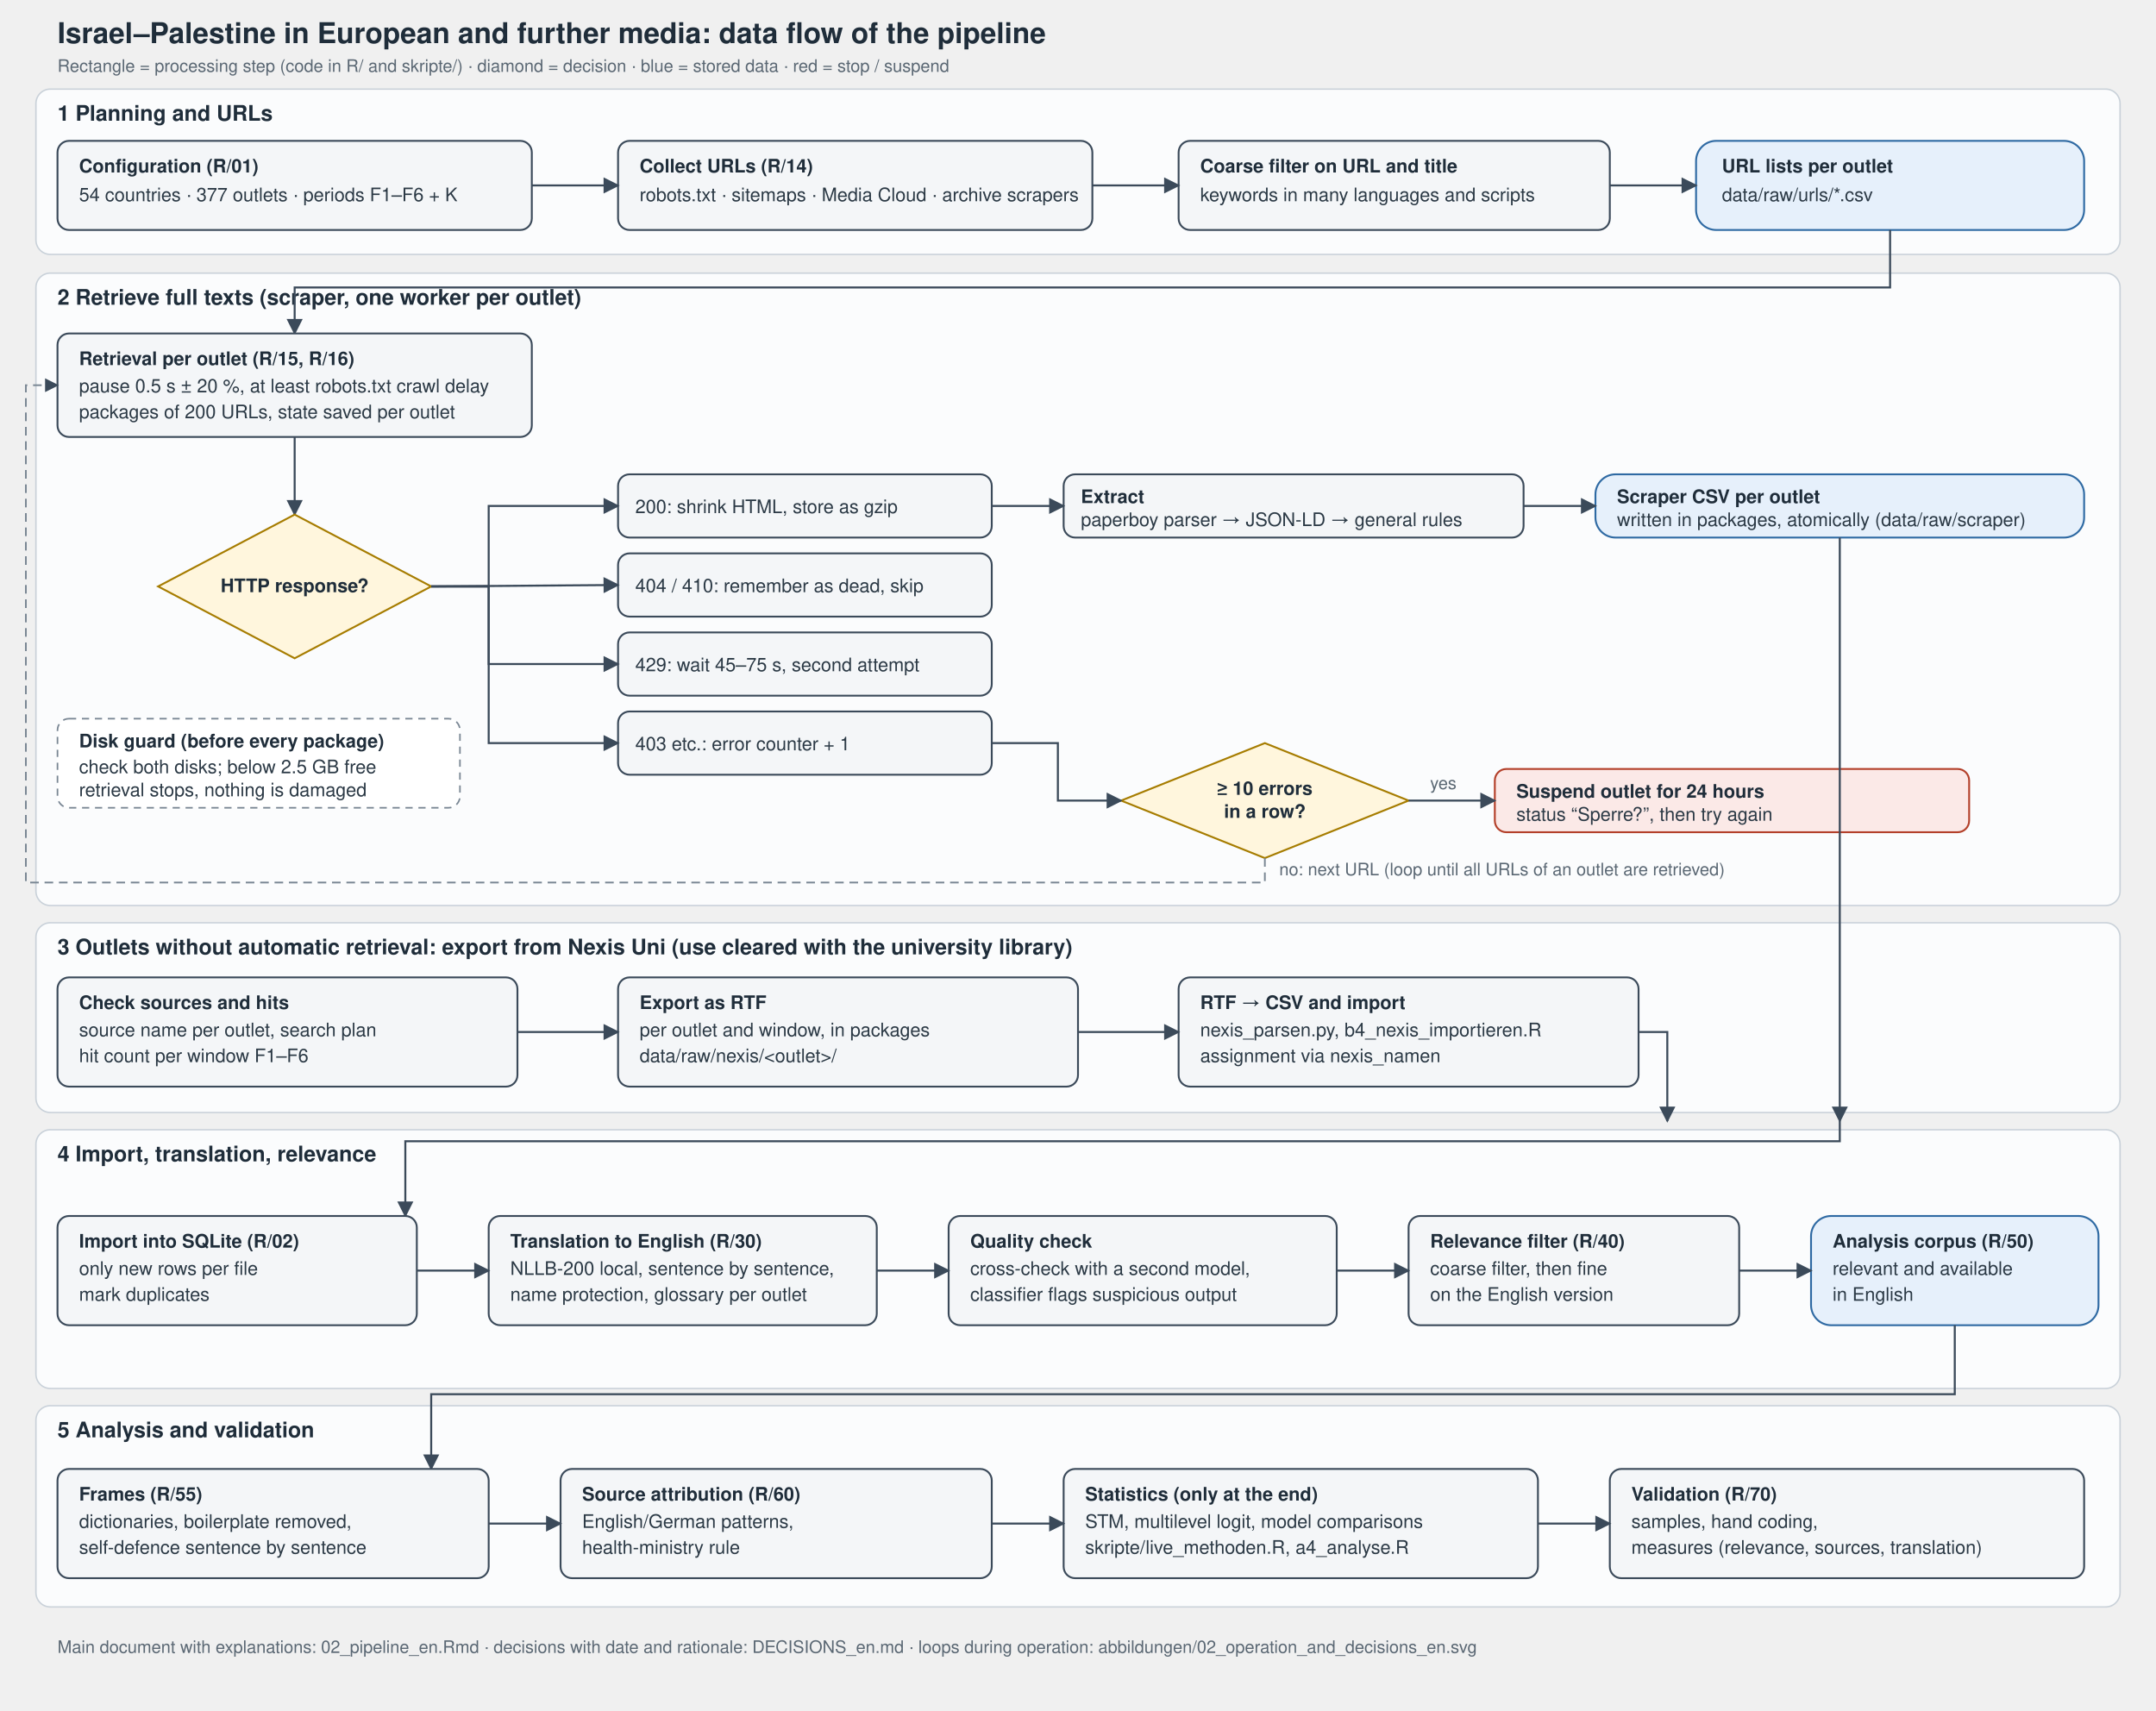
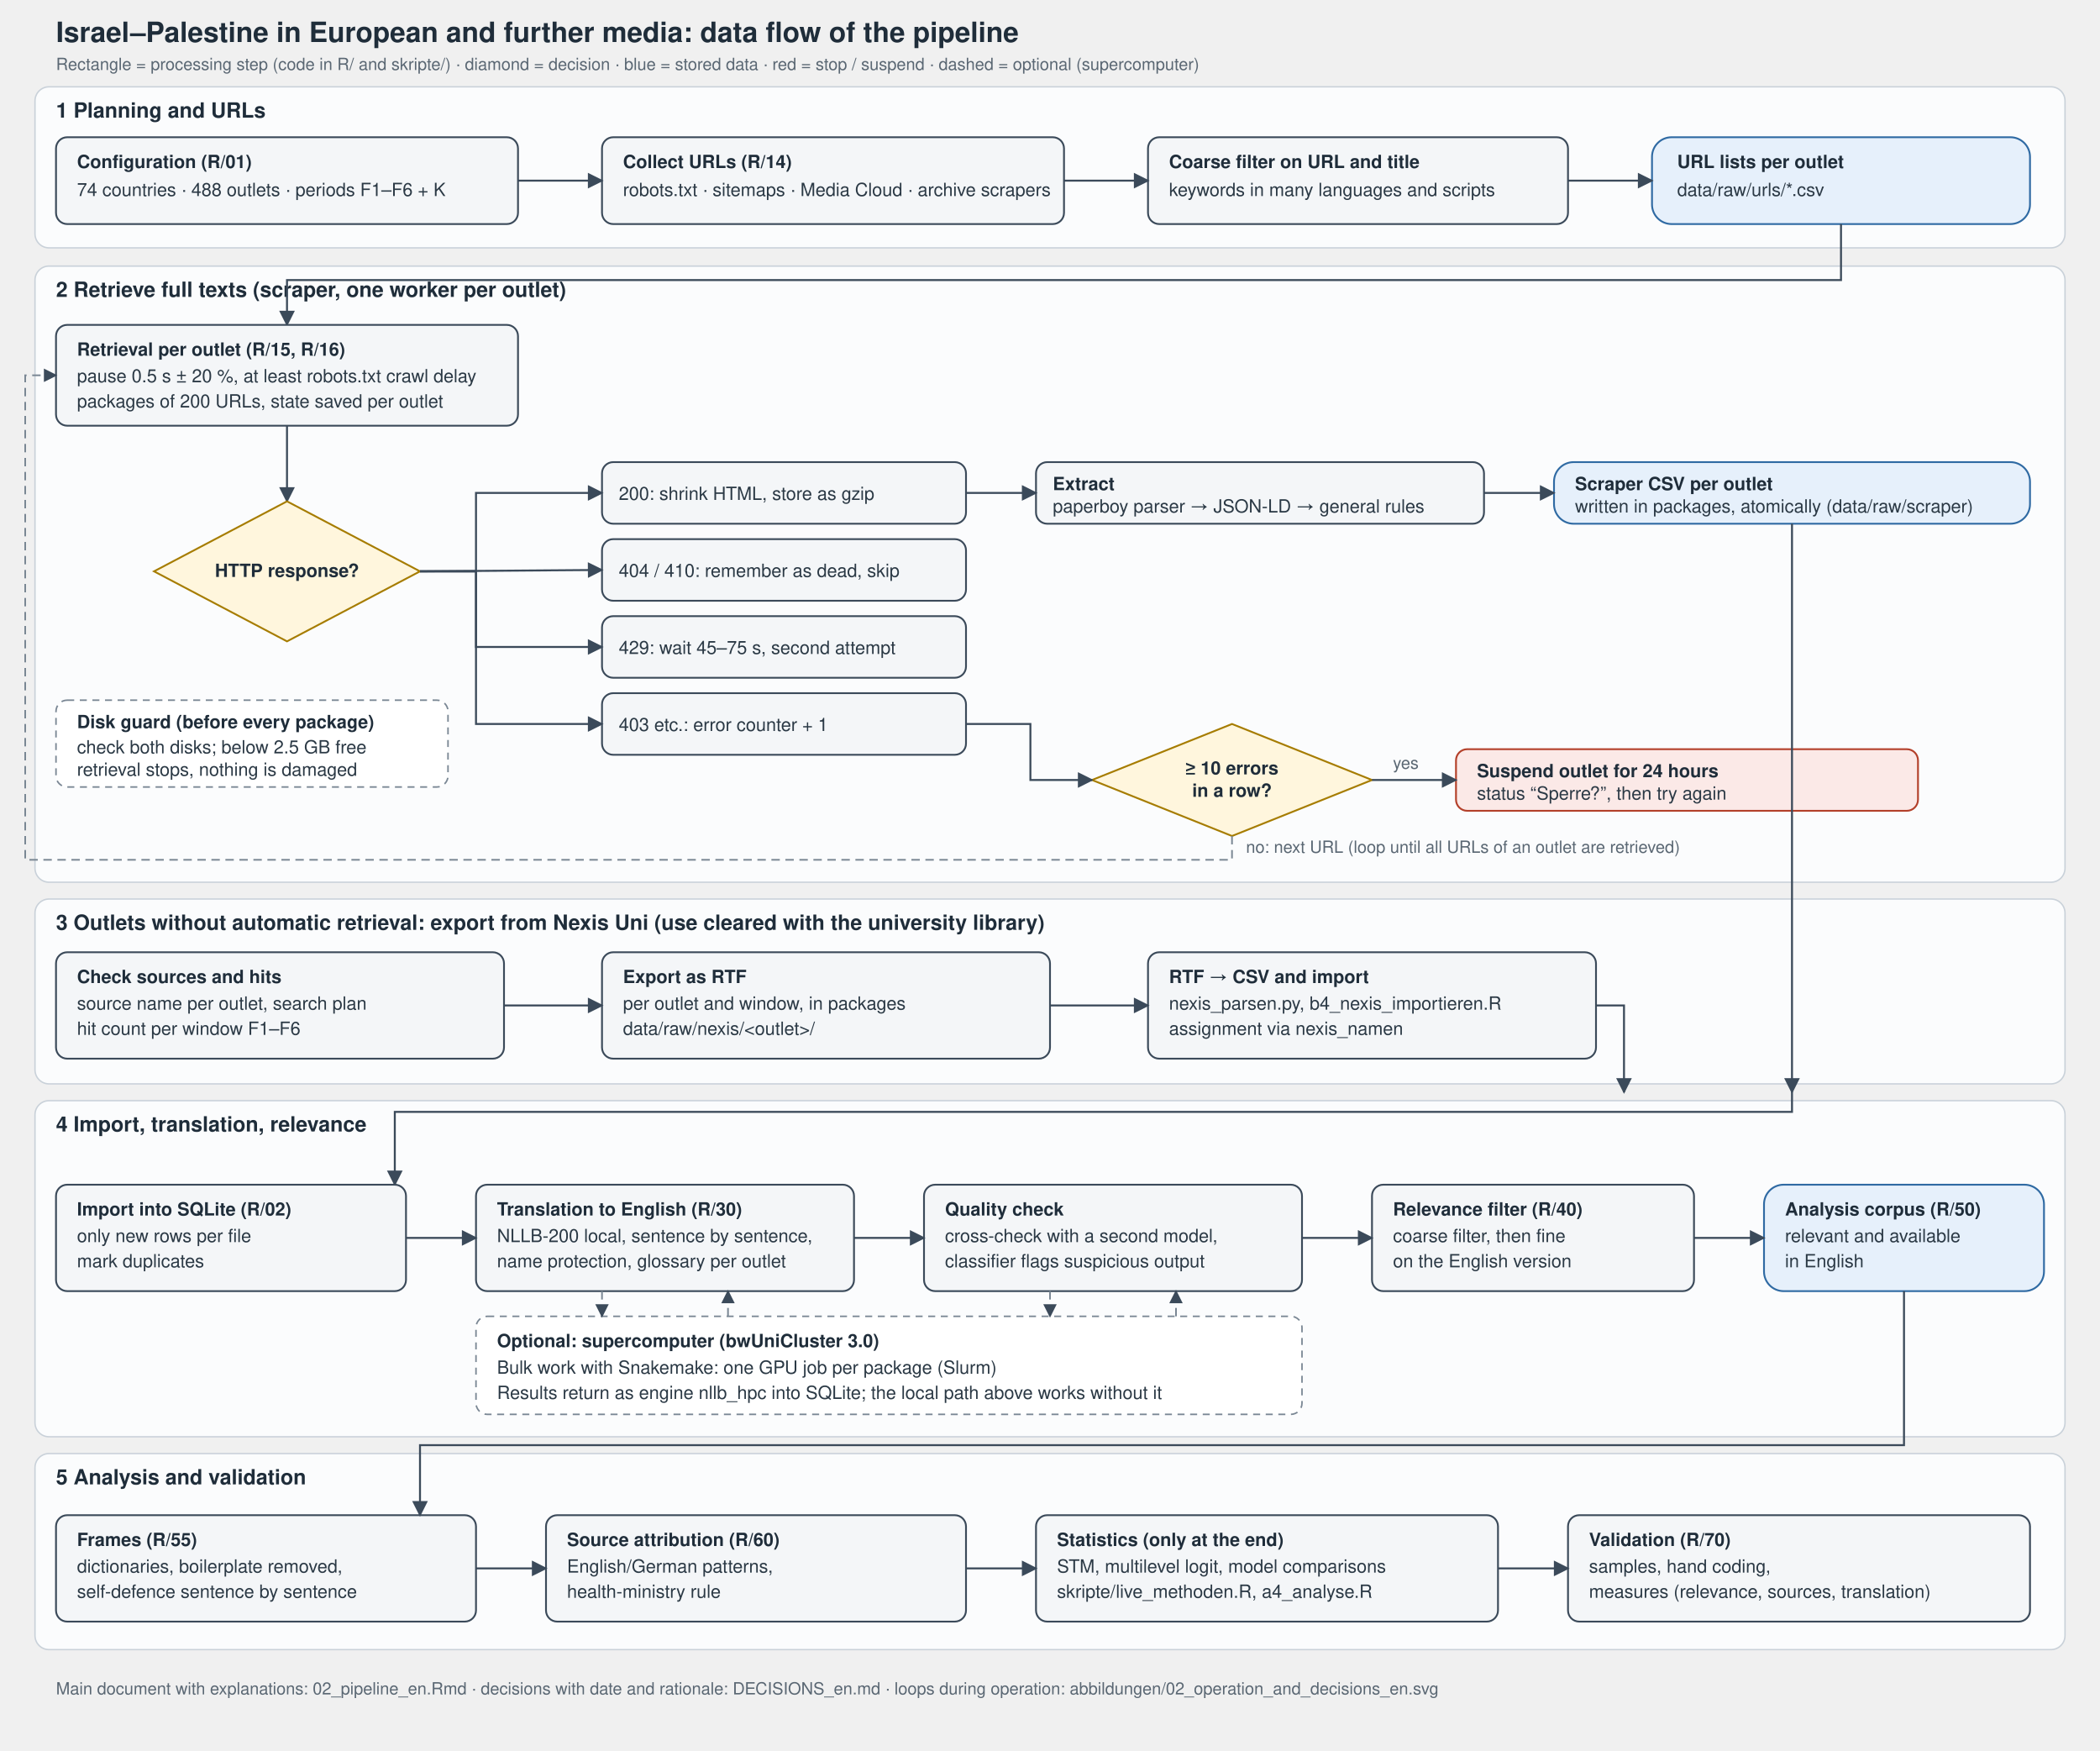
- <svg xmlns="http://www.w3.org/2000/svg" viewBox="0 0 1500 1190" width="1500" height="1190" font-family="Helvetica, Arial, sans-serif" font-size="13">
+ <svg xmlns="http://www.w3.org/2000/svg" viewBox="0 0 1500 1250" width="1500" height="1250" font-family="Helvetica, Arial, sans-serif" font-size="13">
  <defs>
    <marker id="arrow" viewBox="0 0 10 10" refX="9" refY="5" markerWidth="8" markerHeight="8" orient="auto-start-reverse">
      <path d="M0,0 L10,5 L0,10 z" fill="#3b4a5a" />
    </marker>
    <style>
      .box   { fill:#f4f6f8; stroke:#3b4a5a; stroke-width:1.3; rx:8; }
      .data  { fill:#e6f0fb; stroke:#2f6aa3; stroke-width:1.3; rx:14; }
      .dec   { fill:#fff6dd; stroke:#a67c00; stroke-width:1.3; }
      .stop  { fill:#fbe9e7; stroke:#b3402a; stroke-width:1.3; rx:8; }
      .note  { fill:#ffffff; stroke:#7a8794; stroke-width:1.1; stroke-dasharray:5 4; rx:8; }
      .panel { fill:#fbfcfd; stroke:#c9d1d9; stroke-width:1; rx:10; }
      .pt    { font-size:15px; font-weight:bold; fill:#1f2d3a; }
      .b     { font-weight:bold; fill:#1f2d3a; }
      .t     { fill:#2b3945; }
      .l     { font-size:12px; fill:#5a6773; }
      .pf    { fill:none; stroke:#3b4a5a; stroke-width:1.4; marker-end:url(#arrow); }
      .pfs   { fill:none; stroke:#7a8794; stroke-width:1.2; stroke-dasharray:6 4; marker-end:url(#arrow); }
    </style>
  </defs>
  <text x="40" y="30" font-size="20" font-weight="bold" fill="#1f2d3a">Israel–Palestine in European and further media: data flow of the pipeline</text>
-   <text x="40" y="50" class="l">Rectangle = processing step (code in R/ and skripte/) · diamond = decision · blue = stored data · red = stop / suspend</text>
+   <text x="40" y="50" class="l">Rectangle = processing step (code in R/ and skripte/) · diamond = decision · blue = stored data · red = stop / suspend · dashed = optional (supercomputer)</text>
  <rect class="panel" x="25" y="62" width="1450" height="115" />
  <text class="pt" x="40" y="84">1 Planning and URLs</text>
  <rect class="box" x="40" y="98" width="330" height="62" />
  <text class="b" x="55" y="120">Configuration (R/01)</text>
-   <text class="t" x="55" y="140">54 countries · 377 outlets · periods F1–F6 + K</text>
+   <text class="t" x="55" y="140">74 countries · 488 outlets · periods F1–F6 + K</text>
  <rect class="box" x="430" y="98" width="330" height="62" />
  <text class="b" x="445" y="120">Collect URLs (R/14)</text>
  <text class="t" x="445" y="140">robots.txt · sitemaps · Media Cloud · archive scrapers</text>
  <rect class="box" x="820" y="98" width="300" height="62" />
  <text class="b" x="835" y="120">Coarse filter on URL and title</text>
  <text class="t" x="835" y="140">keywords in many languages and scripts</text>
  <rect class="data" x="1180" y="98" width="270" height="62" />
  <text class="b" x="1198" y="120">URL lists per outlet</text>
  <text class="t" x="1198" y="140">data/raw/urls/*.csv</text>
  <path class="pf" d="M370,129 L430,129" />
  <path class="pf" d="M760,129 L820,129" />
  <path class="pf" d="M1120,129 L1180,129" />
  <rect class="panel" x="25" y="190" width="1450" height="440" />
  <text class="pt" x="40" y="212">2 Retrieve full texts (scraper, one worker per outlet)</text>
  <path class="pf" d="M1315,160 L1315,190 L1315,200 L205,200 L205,232" />
  <rect class="box" x="40" y="232" width="330" height="72" />
  <text class="b" x="55" y="254">Retrieval per outlet (R/15, R/16)</text>
  <text class="t" x="55" y="273">pause 0.5 s ± 20 %, at least robots.txt crawl delay</text>
  <text class="t" x="55" y="291">packages of 200 URLs, state saved per outlet</text>
  <path class="pf" d="M205,304 L205,358" />
  <polygon class="dec" points="205,358 300,408 205,458 110,408" />
  <text class="b" x="205" y="412" text-anchor="middle">HTTP response?</text>
  <rect class="box" x="430" y="330" width="260" height="44" />
  <text class="t" x="442" y="357">200: shrink HTML, store as gzip</text>
  <rect class="box" x="430" y="385" width="260" height="44" />
  <text class="t" x="442" y="412">404 / 410: remember as dead, skip</text>
  <rect class="box" x="430" y="440" width="260" height="44" />
  <text class="t" x="442" y="467">429: wait 45–75 s, second attempt</text>
  <rect class="box" x="430" y="495" width="260" height="44" />
  <text class="t" x="442" y="522">403 etc.: error counter + 1</text>
  <path class="pf" d="M300,408 L340,408 L340,352 L430,352" />
  <path class="pf" d="M300,408 L430,407" />
  <path class="pf" d="M300,408 L340,408 L340,462 L430,462" />
  <path class="pf" d="M300,408 L340,408 L340,517 L430,517" />
  <rect class="box" x="740" y="330" width="320" height="44" />
  <text class="b" x="752" y="350">Extract</text>
  <text class="t" x="752" y="366">paperboy parser → JSON-LD → general rules</text>
  <path class="pf" d="M690,352 L740,352" />
  <rect class="data" x="1110" y="330" width="340" height="44" />
  <text class="b" x="1125" y="350">Scraper CSV per outlet</text>
  <text class="t" x="1125" y="366">written in packages, atomically (data/raw/scraper)</text>
  <path class="pf" d="M1060,352 L1110,352" />
  <polygon class="dec" points="880,517 980,557 880,597 780,557" />
  <text class="b" x="880" y="553" text-anchor="middle">≥ 10 errors</text>
  <text class="b" x="880" y="569" text-anchor="middle">in a row?</text>
  <path class="pf" d="M690,517 L736,517 L736,557 L780,557" />
  <rect class="stop" x="1040" y="535" width="330" height="44" />
  <text class="b" x="1055" y="555">Suspend outlet for 24 hours</text>
  <text class="t" x="1055" y="571">status “Sperre?”, then try again</text>
  <path class="pf" d="M980,557 L1040,557" />
  <text class="l" x="995" y="549">yes</text>
  <path class="pfs" d="M880,597 L880,614 L18,614 L18,268 L40,268" />
  <text class="l" x="890" y="609">no: next URL (loop until all URLs of an outlet are retrieved)</text>
  <rect class="note" x="40" y="500" width="280" height="62" />
  <text class="b" x="55" y="520">Disk guard (before every package)</text>
  <text class="t" x="55" y="538">check both disks; below 2.5 GB free</text>
  <text class="t" x="55" y="554">retrieval stops, nothing is damaged</text>
  <rect class="panel" x="25" y="642" width="1450" height="132" />
  <text class="pt" x="40" y="664">3 Outlets without automatic retrieval: export from Nexis Uni (use cleared with the university library)</text>
  <rect class="box" x="40" y="680" width="320" height="76" />
  <text class="b" x="55" y="702">Check sources and hits</text>
  <text class="t" x="55" y="721">source name per outlet, search plan</text>
  <text class="t" x="55" y="739">hit count per window F1–F6</text>
  <rect class="box" x="430" y="680" width="320" height="76" />
  <text class="b" x="445" y="702">Export as RTF</text>
  <text class="t" x="445" y="721">per outlet and window, in packages</text>
  <text class="t" x="445" y="739">data/raw/nexis/&lt;outlet&gt;/</text>
  <rect class="box" x="820" y="680" width="320" height="76" />
  <text class="b" x="835" y="702">RTF → CSV and import</text>
  <text class="t" x="835" y="721">nexis_parsen.py, b4_nexis_importieren.R</text>
  <text class="t" x="835" y="739">assignment via nexis_namen</text>
  <path class="pf" d="M360,718 L430,718" />
  <path class="pf" d="M750,718 L820,718" />
-   <rect class="panel" x="25" y="786" width="1450" height="180" />
+   <rect class="panel" x="25" y="786" width="1450" height="240" />
  <text class="pt" x="40" y="808">4 Import, translation, relevance</text>
  <path class="pf" d="M1280,374 L1280,780" />
  <path class="pf" d="M1140,718 L1160,718 L1160,780" />
  <path class="pf" d="M1280,780 L1280,794 L282,794 L282,846" />
  <rect class="box" x="40" y="846" width="250" height="76" />
  <text class="b" x="55" y="868">Import into SQLite (R/02)</text>
  <text class="t" x="55" y="887">only new rows per file</text>
  <text class="t" x="55" y="905">mark duplicates</text>
  <rect class="box" x="340" y="846" width="270" height="76" />
  <text class="b" x="355" y="868">Translation to English (R/30)</text>
  <text class="t" x="355" y="887">NLLB-200 local, sentence by sentence,</text>
  <text class="t" x="355" y="905">name protection, glossary per outlet</text>
  <rect class="box" x="660" y="846" width="270" height="76" />
  <text class="b" x="675" y="868">Quality check</text>
  <text class="t" x="675" y="887">cross-check with a second model,</text>
  <text class="t" x="675" y="905">classifier flags suspicious output</text>
  <rect class="box" x="980" y="846" width="230" height="76" />
  <text class="b" x="995" y="868">Relevance filter (R/40)</text>
  <text class="t" x="995" y="887">coarse filter, then fine</text>
  <text class="t" x="995" y="905">on the English version</text>
  <rect class="data" x="1260" y="846" width="200" height="76" />
  <text class="b" x="1275" y="868">Analysis corpus (R/50)</text>
  <text class="t" x="1275" y="887">relevant and available</text>
  <text class="t" x="1275" y="905">in English</text>
  <path class="pf" d="M290,884 L340,884" />
  <path class="pf" d="M610,884 L660,884" />
  <path class="pf" d="M930,884 L980,884" />
  <path class="pf" d="M1210,884 L1260,884" />
-   <rect class="panel" x="25" y="978" width="1450" height="140" />
-   <text class="pt" x="40" y="1000">5 Analysis and validation</text>
-   <path class="pf" d="M1360,922 L1360,970 L300,970 L300,1022" />
-   <rect class="box" x="40" y="1022" width="300" height="76" />
-   <text class="b" x="55" y="1044">Frames (R/55)</text>
-   <text class="t" x="55" y="1063">dictionaries, boilerplate removed,</text>
-   <text class="t" x="55" y="1081">self-defence sentence by sentence</text>
-   <rect class="box" x="390" y="1022" width="300" height="76" />
-   <text class="b" x="405" y="1044">Source attribution (R/60)</text>
-   <text class="t" x="405" y="1063">English/German patterns,</text>
-   <text class="t" x="405" y="1081">health-ministry rule</text>
-   <rect class="box" x="740" y="1022" width="330" height="76" />
-   <text class="b" x="755" y="1044">Statistics (only at the end)</text>
-   <text class="t" x="755" y="1063">STM, multilevel logit, model comparisons</text>
-   <text class="t" x="755" y="1081">skripte/live_methoden.R, a4_analyse.R</text>
-   <rect class="box" x="1120" y="1022" width="330" height="76" />
-   <text class="b" x="1135" y="1044">Validation (R/70)</text>
-   <text class="t" x="1135" y="1063">samples, hand coding,</text>
-   <text class="t" x="1135" y="1081">measures (relevance, sources, translation)</text>
-   <path class="pf" d="M340,1060 L390,1060" />
-   <path class="pf" d="M690,1060 L740,1060" />
-   <path class="pf" d="M1070,1060 L1120,1060" />
-   <text x="40" y="1150" class="l">Main document with explanations: 02_pipeline_en.Rmd · decisions with date and rationale: DECISIONS_en.md · loops during operation: abbildungen/02_operation_and_decisions_en.svg</text>
+   <rect class="note" x="340" y="940" width="590" height="70" />
+   <text class="b" x="355" y="962">Optional: supercomputer (bwUniCluster 3.0)</text>
+   <text class="t" x="355" y="981">Bulk work with Snakemake: one GPU job per package (Slurm)</text>
+   <text class="t" x="355" y="999">Results return as engine nllb_hpc into SQLite; the local path above works without it</text>
+   <path class="pfs" d="M430,922 L430,940" />
+   <path class="pfs" d="M520,940 L520,922" />
+   <path class="pfs" d="M750,922 L750,940" />
+   <path class="pfs" d="M840,940 L840,922" />
+   <g transform="translate(0,60)">
+     <rect class="panel" x="25" y="978" width="1450" height="140" />
+     <text class="pt" x="40" y="1000">5 Analysis and validation</text>
+     <rect class="box" x="40" y="1022" width="300" height="76" />
+     <text class="b" x="55" y="1044">Frames (R/55)</text>
+     <text class="t" x="55" y="1063">dictionaries, boilerplate removed,</text>
+     <text class="t" x="55" y="1081">self-defence sentence by sentence</text>
+     <rect class="box" x="390" y="1022" width="300" height="76" />
+     <text class="b" x="405" y="1044">Source attribution (R/60)</text>
+     <text class="t" x="405" y="1063">English/German patterns,</text>
+     <text class="t" x="405" y="1081">health-ministry rule</text>
+     <rect class="box" x="740" y="1022" width="330" height="76" />
+     <text class="b" x="755" y="1044">Statistics (only at the end)</text>
+     <text class="t" x="755" y="1063">STM, multilevel logit, model comparisons</text>
+     <text class="t" x="755" y="1081">skripte/live_methoden.R, a4_analyse.R</text>
+     <rect class="box" x="1120" y="1022" width="330" height="76" />
+     <text class="b" x="1135" y="1044">Validation (R/70)</text>
+     <text class="t" x="1135" y="1063">samples, hand coding,</text>
+     <text class="t" x="1135" y="1081">measures (relevance, sources, translation)</text>
+     <path class="pf" d="M340,1060 L390,1060" />
+     <path class="pf" d="M690,1060 L740,1060" />
+     <path class="pf" d="M1070,1060 L1120,1060" />
+   </g>
+   <path class="pf" d="M1360,922 L1360,1032 L300,1032 L300,1082" />
+   <text x="40" y="1210" class="l">Main document with explanations: 02_pipeline_en.Rmd · decisions with date and rationale: DECISIONS_en.md · loops during operation: abbildungen/02_operation_and_decisions_en.svg</text>
</svg>
